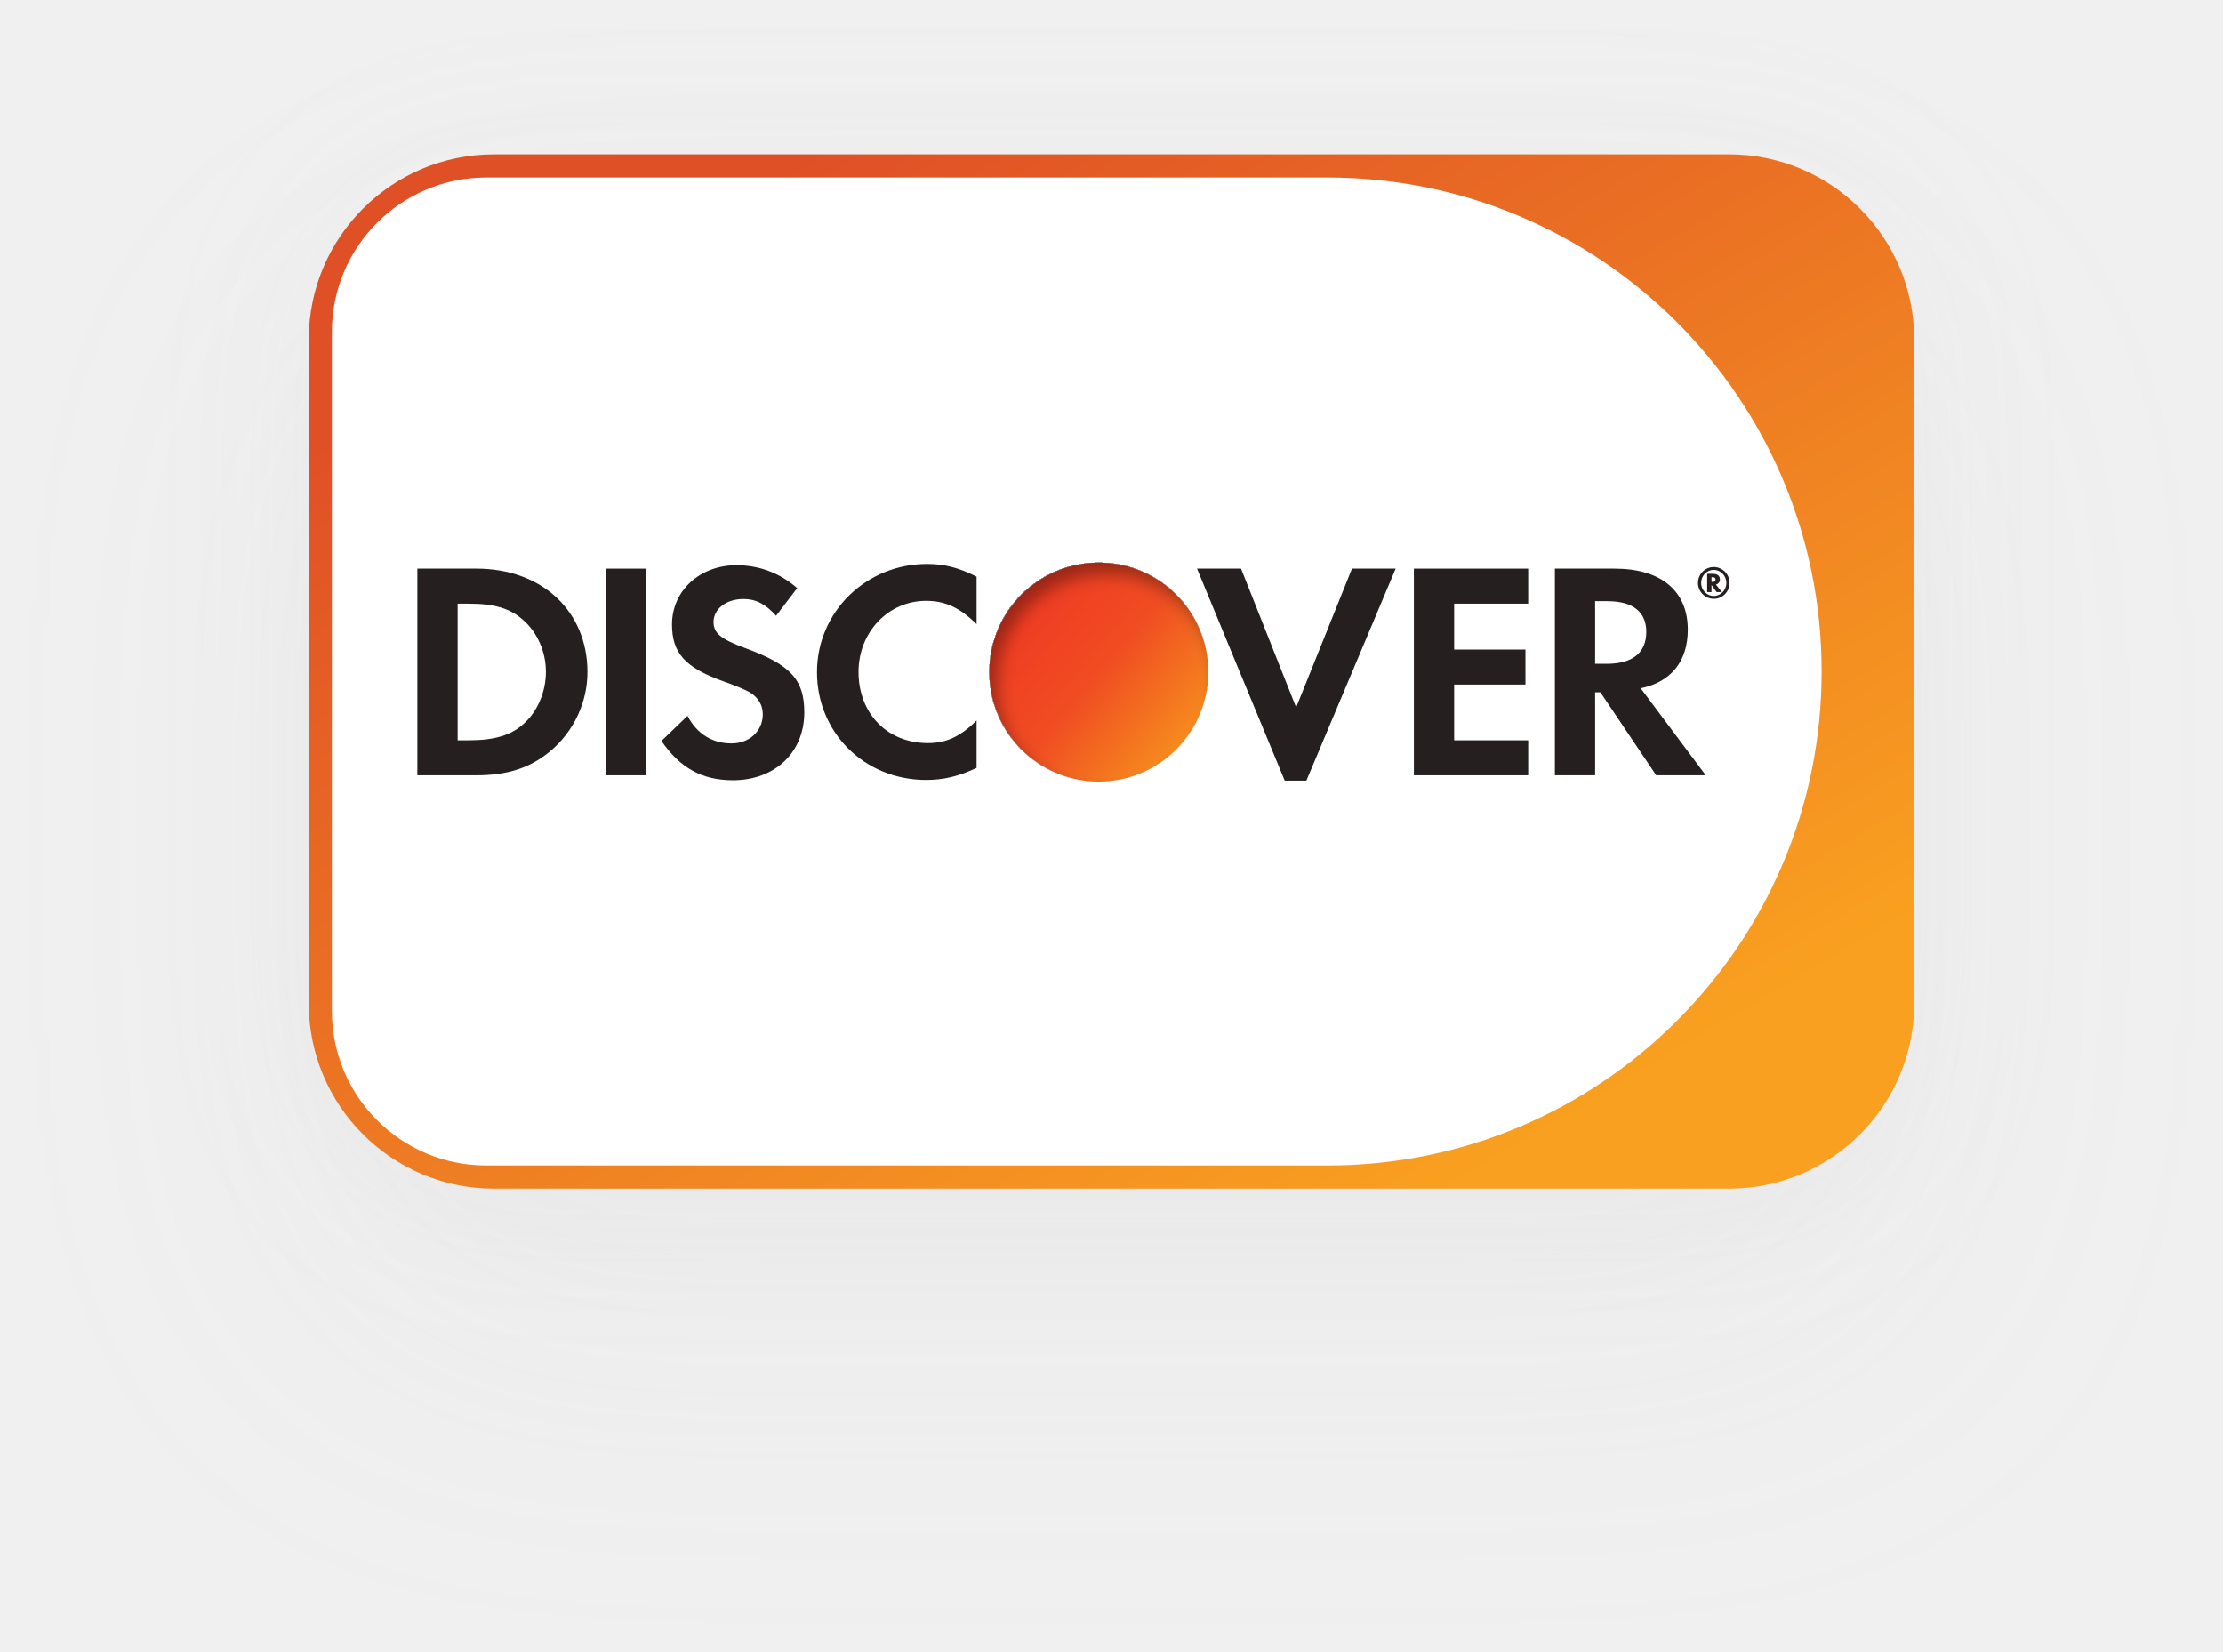
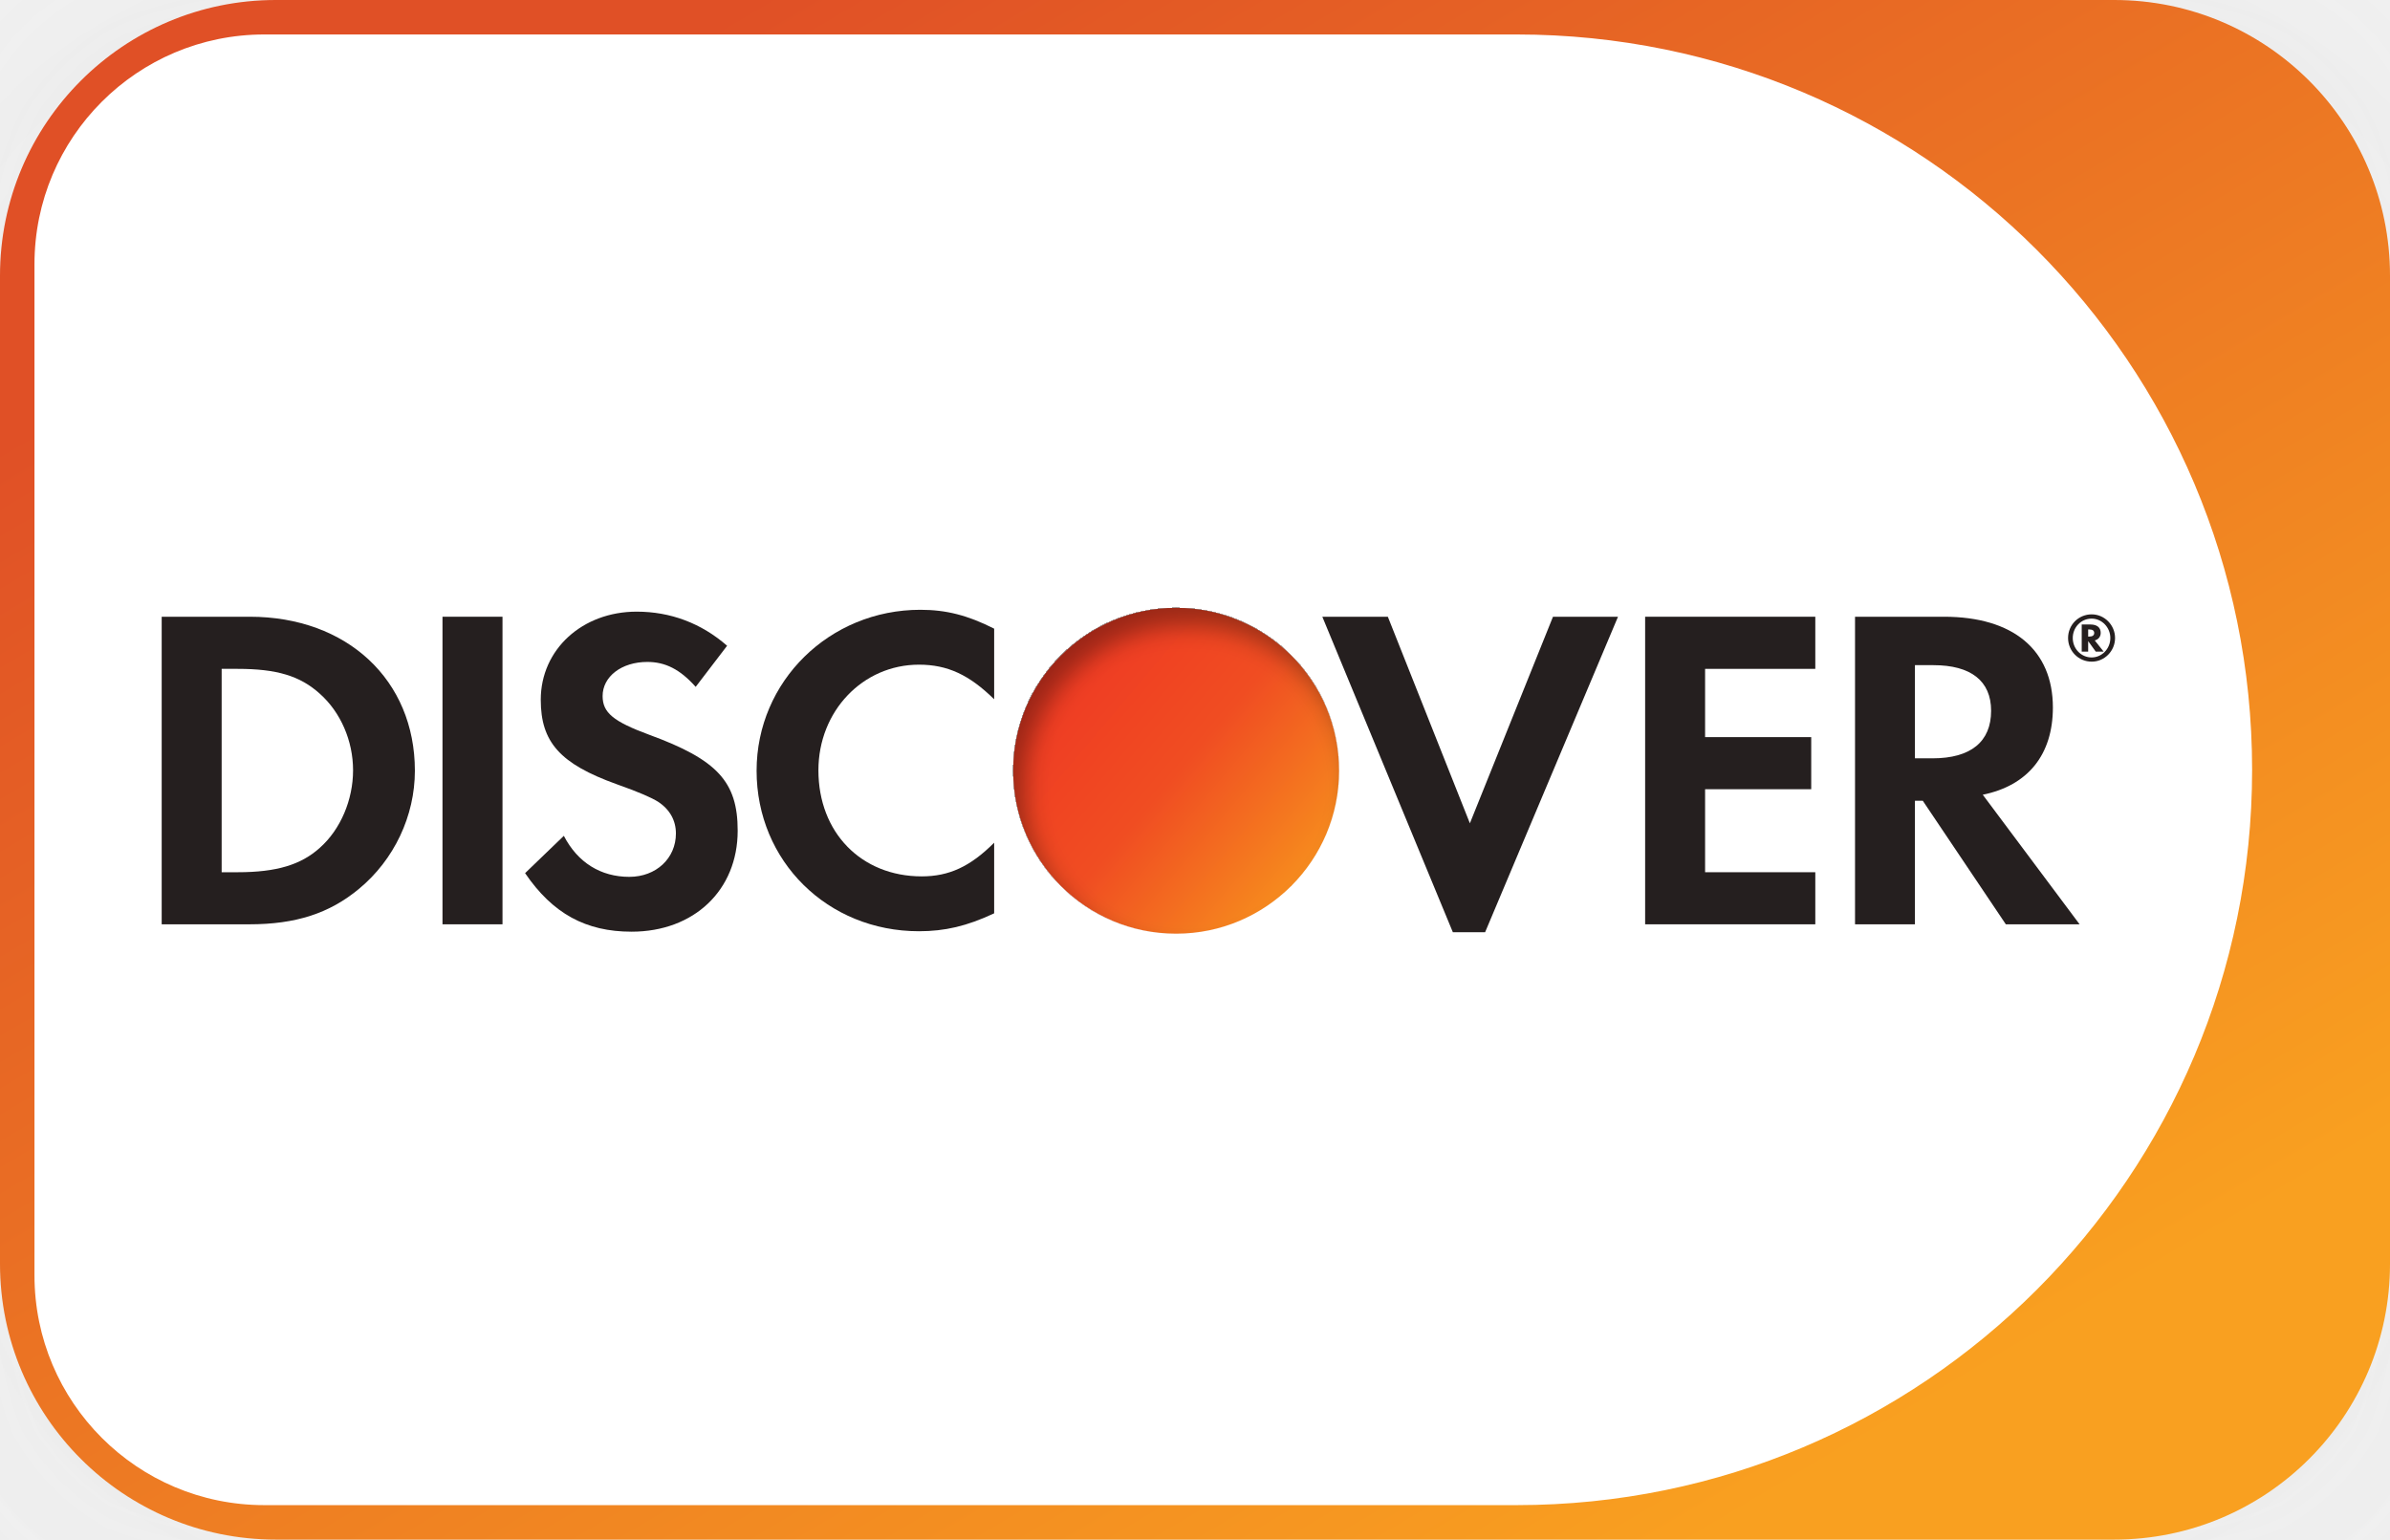
- <svg xmlns="http://www.w3.org/2000/svg" width="288" height="214" viewBox="0 0 288 214" fill="none">
+ <svg xmlns="http://www.w3.org/2000/svg" width="208" height="134" viewBox="40 20 208 134" fill="none">
  <g filter="url(#filter0_dd_4303_2882)">
    <rect x="40" y="20" width="208" height="134" rx="24" fill="url(#paint0_linear_4303_2882)" />
    <path d="M43 43C43 31.954 51.954 23 63 23H172C207.346 23 236 51.654 236 87C236 122.346 207.346 151 172 151H63C51.954 151 43 142.045 43 131V43Z" fill="white" />
    <path d="M105.846 87.081C105.846 94.951 112.026 101.051 119.975 101.051C122.224 101.051 124.146 100.608 126.521 99.492V93.346C124.434 95.433 122.585 96.276 120.217 96.276C114.958 96.276 111.226 92.464 111.226 87.042C111.226 81.904 115.079 77.85 119.975 77.85C122.466 77.85 124.352 78.736 126.521 80.86V74.716C124.231 73.555 122.345 73.073 120.098 73.073C112.188 73.073 105.846 79.299 105.846 87.081Z" fill="#251F1F" />
    <path d="M92.445 80.581C92.445 82.025 93.366 82.791 96.499 83.95C102.44 86.123 104.2 88.048 104.2 92.302C104.2 97.483 100.392 101.09 94.966 101.09C90.994 101.09 88.105 99.526 85.698 95.995L89.071 92.747C90.274 95.072 92.28 96.317 94.769 96.317C97.1 96.317 98.824 94.71 98.824 92.542C98.824 91.417 98.301 90.451 97.258 89.772C96.733 89.449 95.693 88.967 93.649 88.247C88.745 86.482 87.062 84.594 87.062 80.905C87.062 76.524 90.676 73.235 95.412 73.235C98.346 73.235 101.032 74.239 103.279 76.204L100.545 79.781C99.185 78.256 97.901 77.612 96.335 77.612C94.084 77.612 92.445 78.894 92.445 80.581Z" fill="#251F1F" />
    <path fill-rule="evenodd" clip-rule="evenodd" d="M61.738 73.678H54.072V100.448H61.697C65.749 100.448 68.679 99.492 71.248 97.357C74.302 94.829 76.107 91.019 76.107 87.081C76.107 79.182 70.204 73.678 61.738 73.678ZM67.836 93.789C66.195 95.269 64.064 95.915 60.691 95.915H59.29V78.215H60.691C64.064 78.215 66.11 78.817 67.836 80.38C69.644 81.987 70.727 84.478 70.727 87.043C70.727 89.612 69.644 92.183 67.836 93.789Z" fill="#251F1F" />
    <path d="M83.732 73.678H78.51V100.448H83.732V73.678Z" fill="#251F1F" />
    <path d="M160.783 73.678L167.923 91.657L175.155 73.678H180.814L169.249 101.135H166.44L155.081 73.678H160.783Z" fill="#251F1F" />
    <path d="M183.175 100.448H197.984V95.915H188.393V88.69H197.629V84.156H188.393V78.215H197.984V73.678H183.175V100.448Z" fill="#251F1F" />
    <path fill-rule="evenodd" clip-rule="evenodd" d="M209.183 73.678C215.206 73.678 218.661 76.57 218.661 81.58C218.661 85.68 216.492 88.37 212.559 89.17L220.986 100.448H214.566L207.339 89.694H206.655V100.448H201.442V73.678H209.183ZM206.655 86.002H208.184C211.519 86.002 213.285 84.553 213.285 81.863C213.285 79.258 211.519 77.893 208.264 77.893H206.655V86.002Z" fill="#251F1F" />
    <path fill-rule="evenodd" clip-rule="evenodd" d="M222.822 75.082C222.822 74.611 222.495 74.353 221.927 74.353H221.17V76.715H221.732V75.8L222.392 76.715H223.081L222.305 75.742C222.636 75.651 222.822 75.409 222.822 75.082ZM221.827 75.404H221.732V74.786H221.834C222.113 74.786 222.257 74.887 222.257 75.091C222.257 75.298 222.11 75.404 221.827 75.404Z" fill="#251F1F" />
    <path fill-rule="evenodd" clip-rule="evenodd" d="M219.983 75.529C219.983 74.385 220.895 73.471 222.039 73.471C223.155 73.471 224.072 74.403 224.072 75.529C224.072 76.663 223.155 77.588 222.039 77.588C220.904 77.588 219.983 76.671 219.983 75.529ZM220.391 75.532C220.391 76.47 221.129 77.221 222.03 77.221C222.93 77.221 223.661 76.462 223.661 75.532C223.661 74.61 222.93 73.841 222.03 73.841C221.122 73.841 220.391 74.593 220.391 75.532Z" fill="#251F1F" />
    <g filter="url(#filter1_i_4303_2882)">
      <path d="M142.348 101.261C134.524 101.261 128.179 94.916 128.179 87.092V87.073C128.179 83.18 129.755 79.639 132.305 77.089C132.305 77.07 132.325 77.07 132.325 77.05C132.344 77.05 132.344 77.031 132.364 77.031C134.913 74.481 138.455 72.905 142.348 72.905H142.367C150.191 72.905 156.536 79.249 156.536 87.073V87.092C156.536 90.985 154.959 94.508 152.409 97.077C152.409 97.096 152.39 97.096 152.39 97.116C152.371 97.116 152.371 97.135 152.351 97.135C149.782 99.684 146.259 101.261 142.367 101.261H142.348Z" fill="url(#paint1_linear_4303_2882)" />
    </g>
  </g>
  <defs>
    <filter id="filter0_dd_4303_2882" x="0" y="0" width="288" height="214" filterUnits="userSpaceOnUse" color-interpolation-filters="sRGB">
      <feFlood flood-opacity="0" result="BackgroundImageFix" />
      <feColorMatrix in="SourceAlpha" type="matrix" values="0 0 0 0 0 0 0 0 0 0 0 0 0 0 0 0 0 0 127 0" result="hardAlpha" />
      <feOffset dy="2" />
      <feGaussianBlur stdDeviation="10" />
      <feColorMatrix type="matrix" values="0 0 0 0 0.718 0 0 0 0 0.718 0 0 0 0 0.718 0 0 0 0.08 0" />
      <feBlend mode="normal" in2="BackgroundImageFix" result="effect1_dropShadow_4303_2882" />
      <feColorMatrix in="SourceAlpha" type="matrix" values="0 0 0 0 0 0 0 0 0 0 0 0 0 0 0 0 0 0 127 0" result="hardAlpha" />
      <feOffset dy="20" />
      <feGaussianBlur stdDeviation="20" />
      <feColorMatrix type="matrix" values="0 0 0 0 0.718 0 0 0 0 0.718 0 0 0 0 0.718 0 0 0 0.08 0" />
      <feBlend mode="normal" in2="effect1_dropShadow_4303_2882" result="effect2_dropShadow_4303_2882" />
      <feBlend mode="normal" in="SourceGraphic" in2="effect2_dropShadow_4303_2882" result="shape" />
    </filter>
    <filter id="filter1_i_4303_2882" x="128.179" y="72.905" width="29.395" height="29.913" filterUnits="userSpaceOnUse" color-interpolation-filters="sRGB">
      <feFlood flood-opacity="0" result="BackgroundImageFix" />
      <feBlend mode="normal" in="SourceGraphic" in2="BackgroundImageFix" result="shape" />
      <feColorMatrix in="SourceAlpha" type="matrix" values="0 0 0 0 0 0 0 0 0 0 0 0 0 0 0 0 0 0 127 0" result="hardAlpha" />
      <feOffset dx="1.038" dy="1.557" />
      <feGaussianBlur stdDeviation="1.038" />
      <feComposite in2="hardAlpha" operator="arithmetic" k2="-1" k3="1" />
      <feColorMatrix type="matrix" values="0 0 0 0 0 0 0 0 0 0 0 0 0 0 0 0 0 0 0.35 0" />
      <feBlend mode="normal" in2="shape" result="effect1_innerShadow_4303_2882" />
    </filter>
    <linearGradient id="paint0_linear_4303_2882" x1="105.438" y1="20" x2="185.634" y2="155.712" gradientUnits="userSpaceOnUse">
      <stop stop-color="#E05026" />
      <stop offset="1" stop-color="#F9A020" />
    </linearGradient>
    <linearGradient id="paint1_linear_4303_2882" x1="134.926" y1="72.905" x2="158.226" y2="92.621" gradientUnits="userSpaceOnUse">
      <stop stop-color="#EF3823" />
      <stop offset="0.49" stop-color="#F04D22" />
      <stop offset="1" stop-color="#F7911D" />
    </linearGradient>
  </defs>
</svg>
